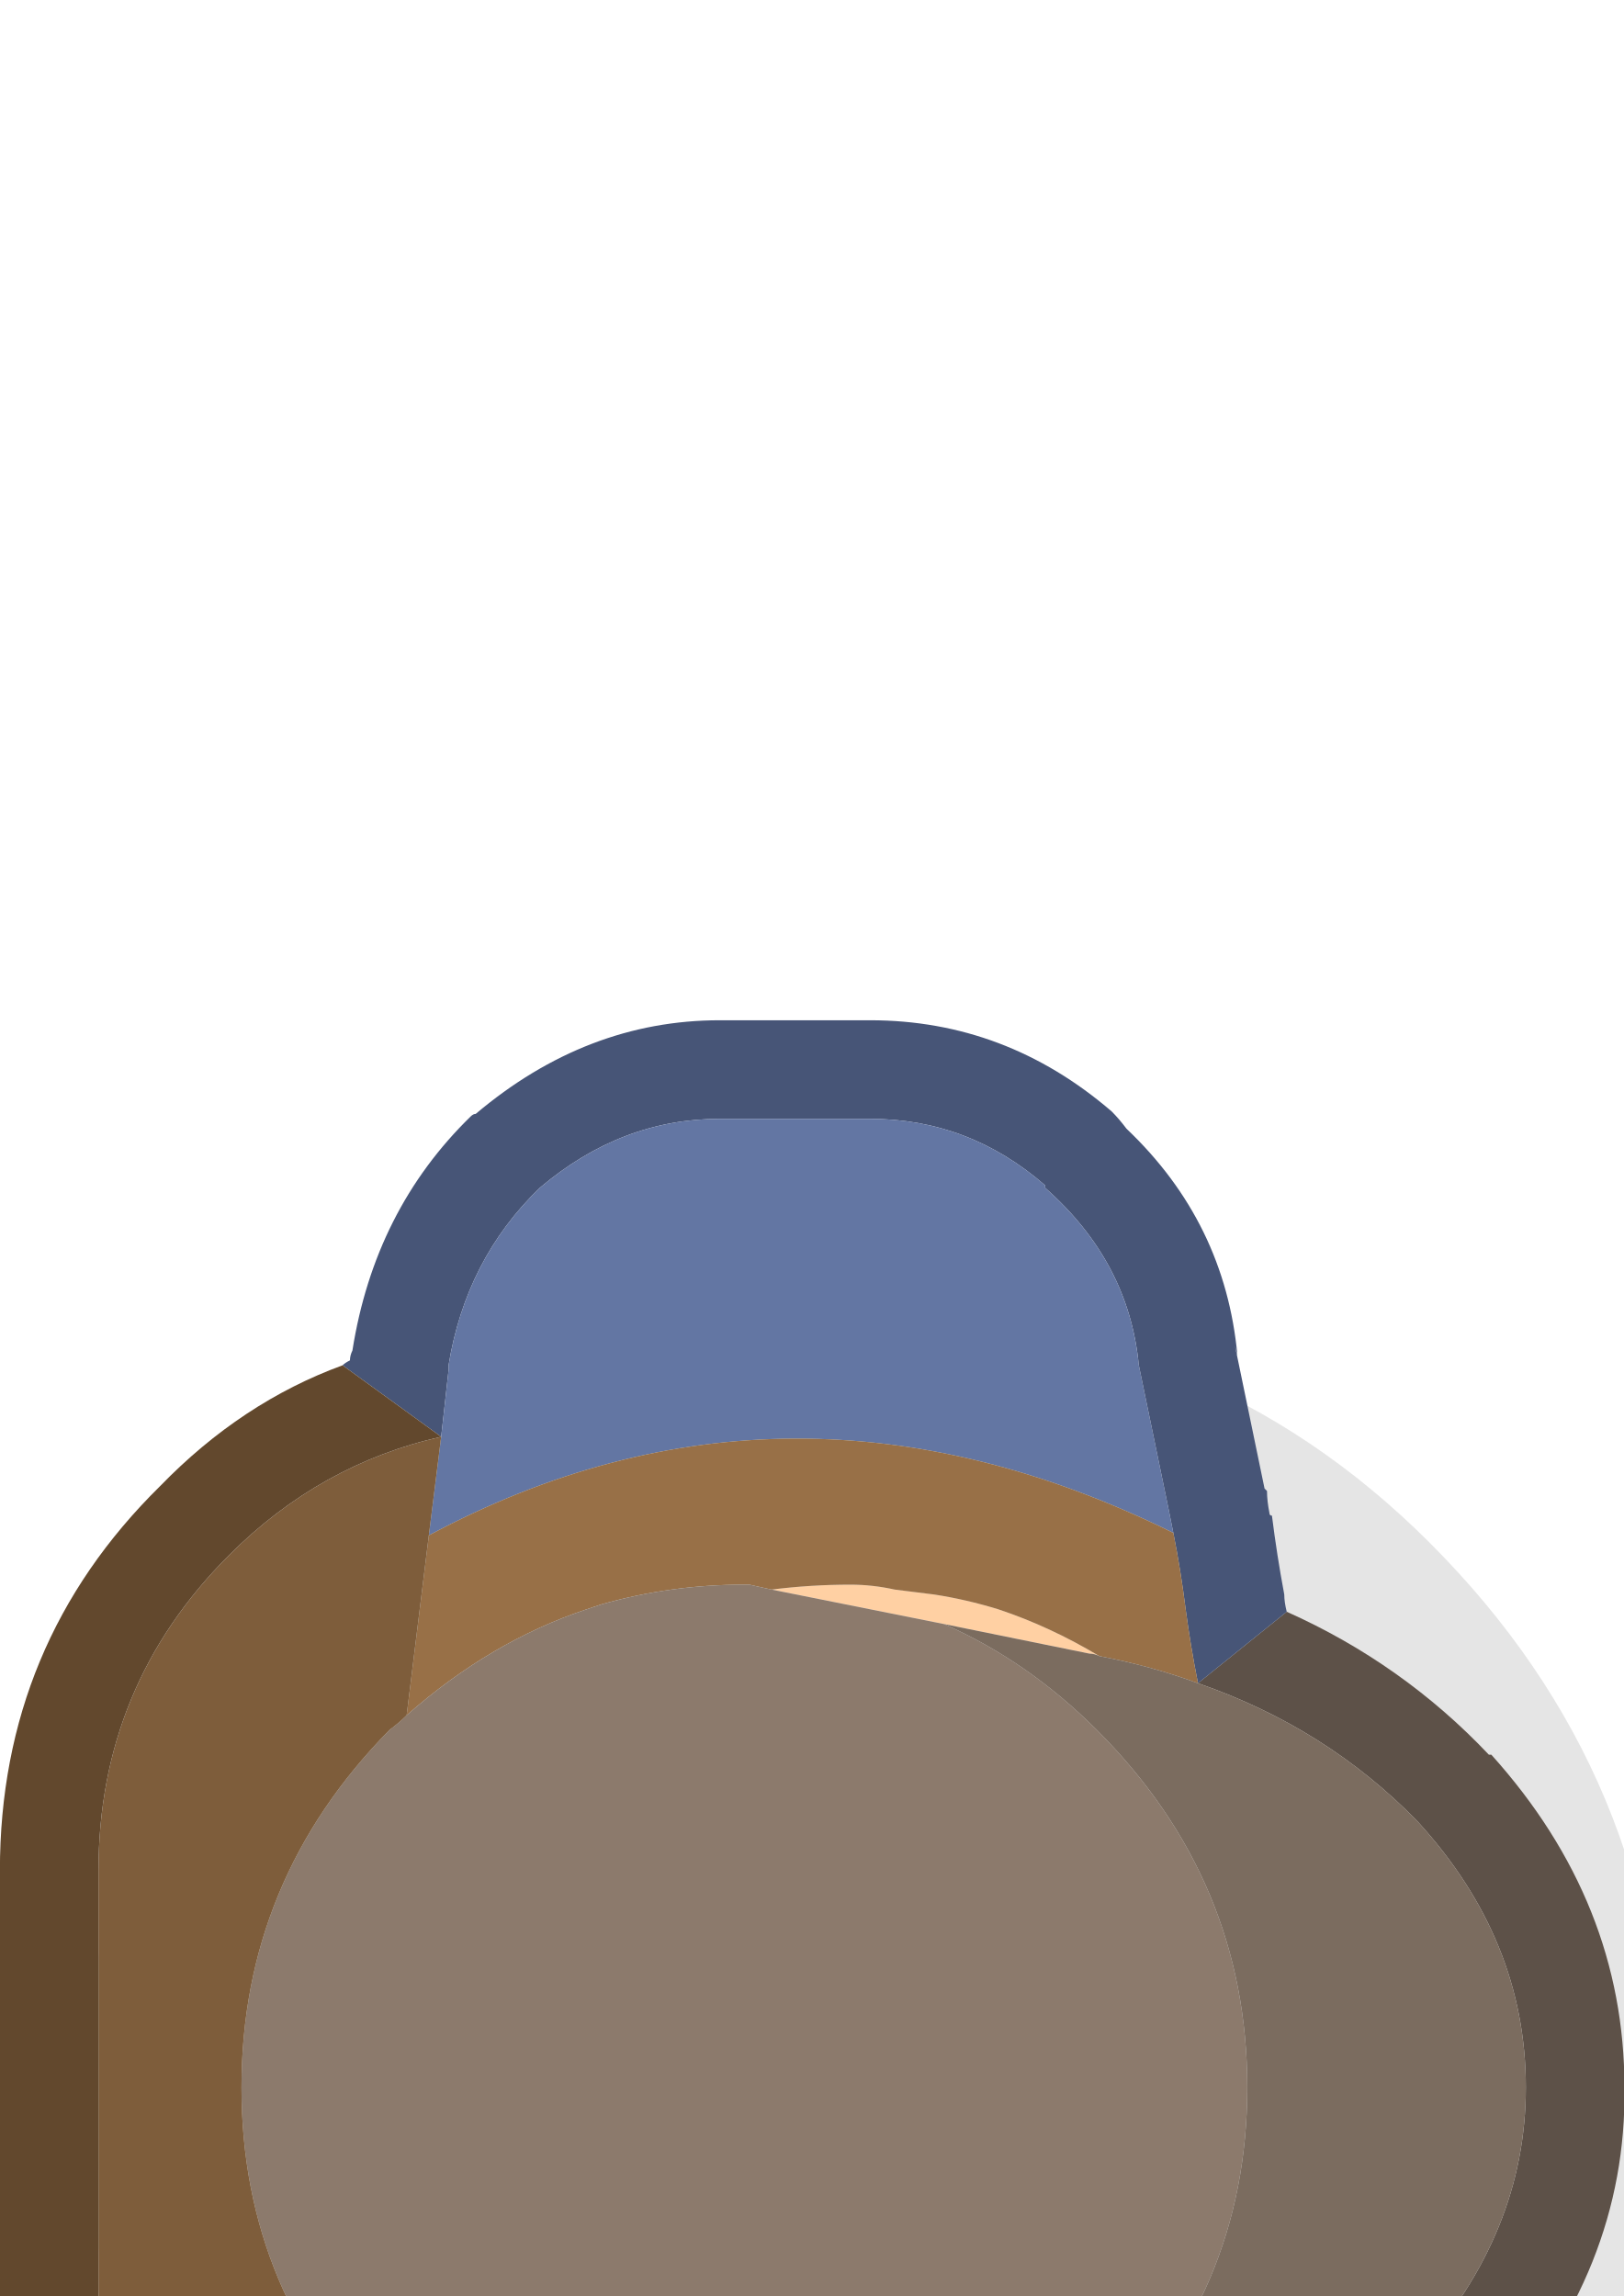
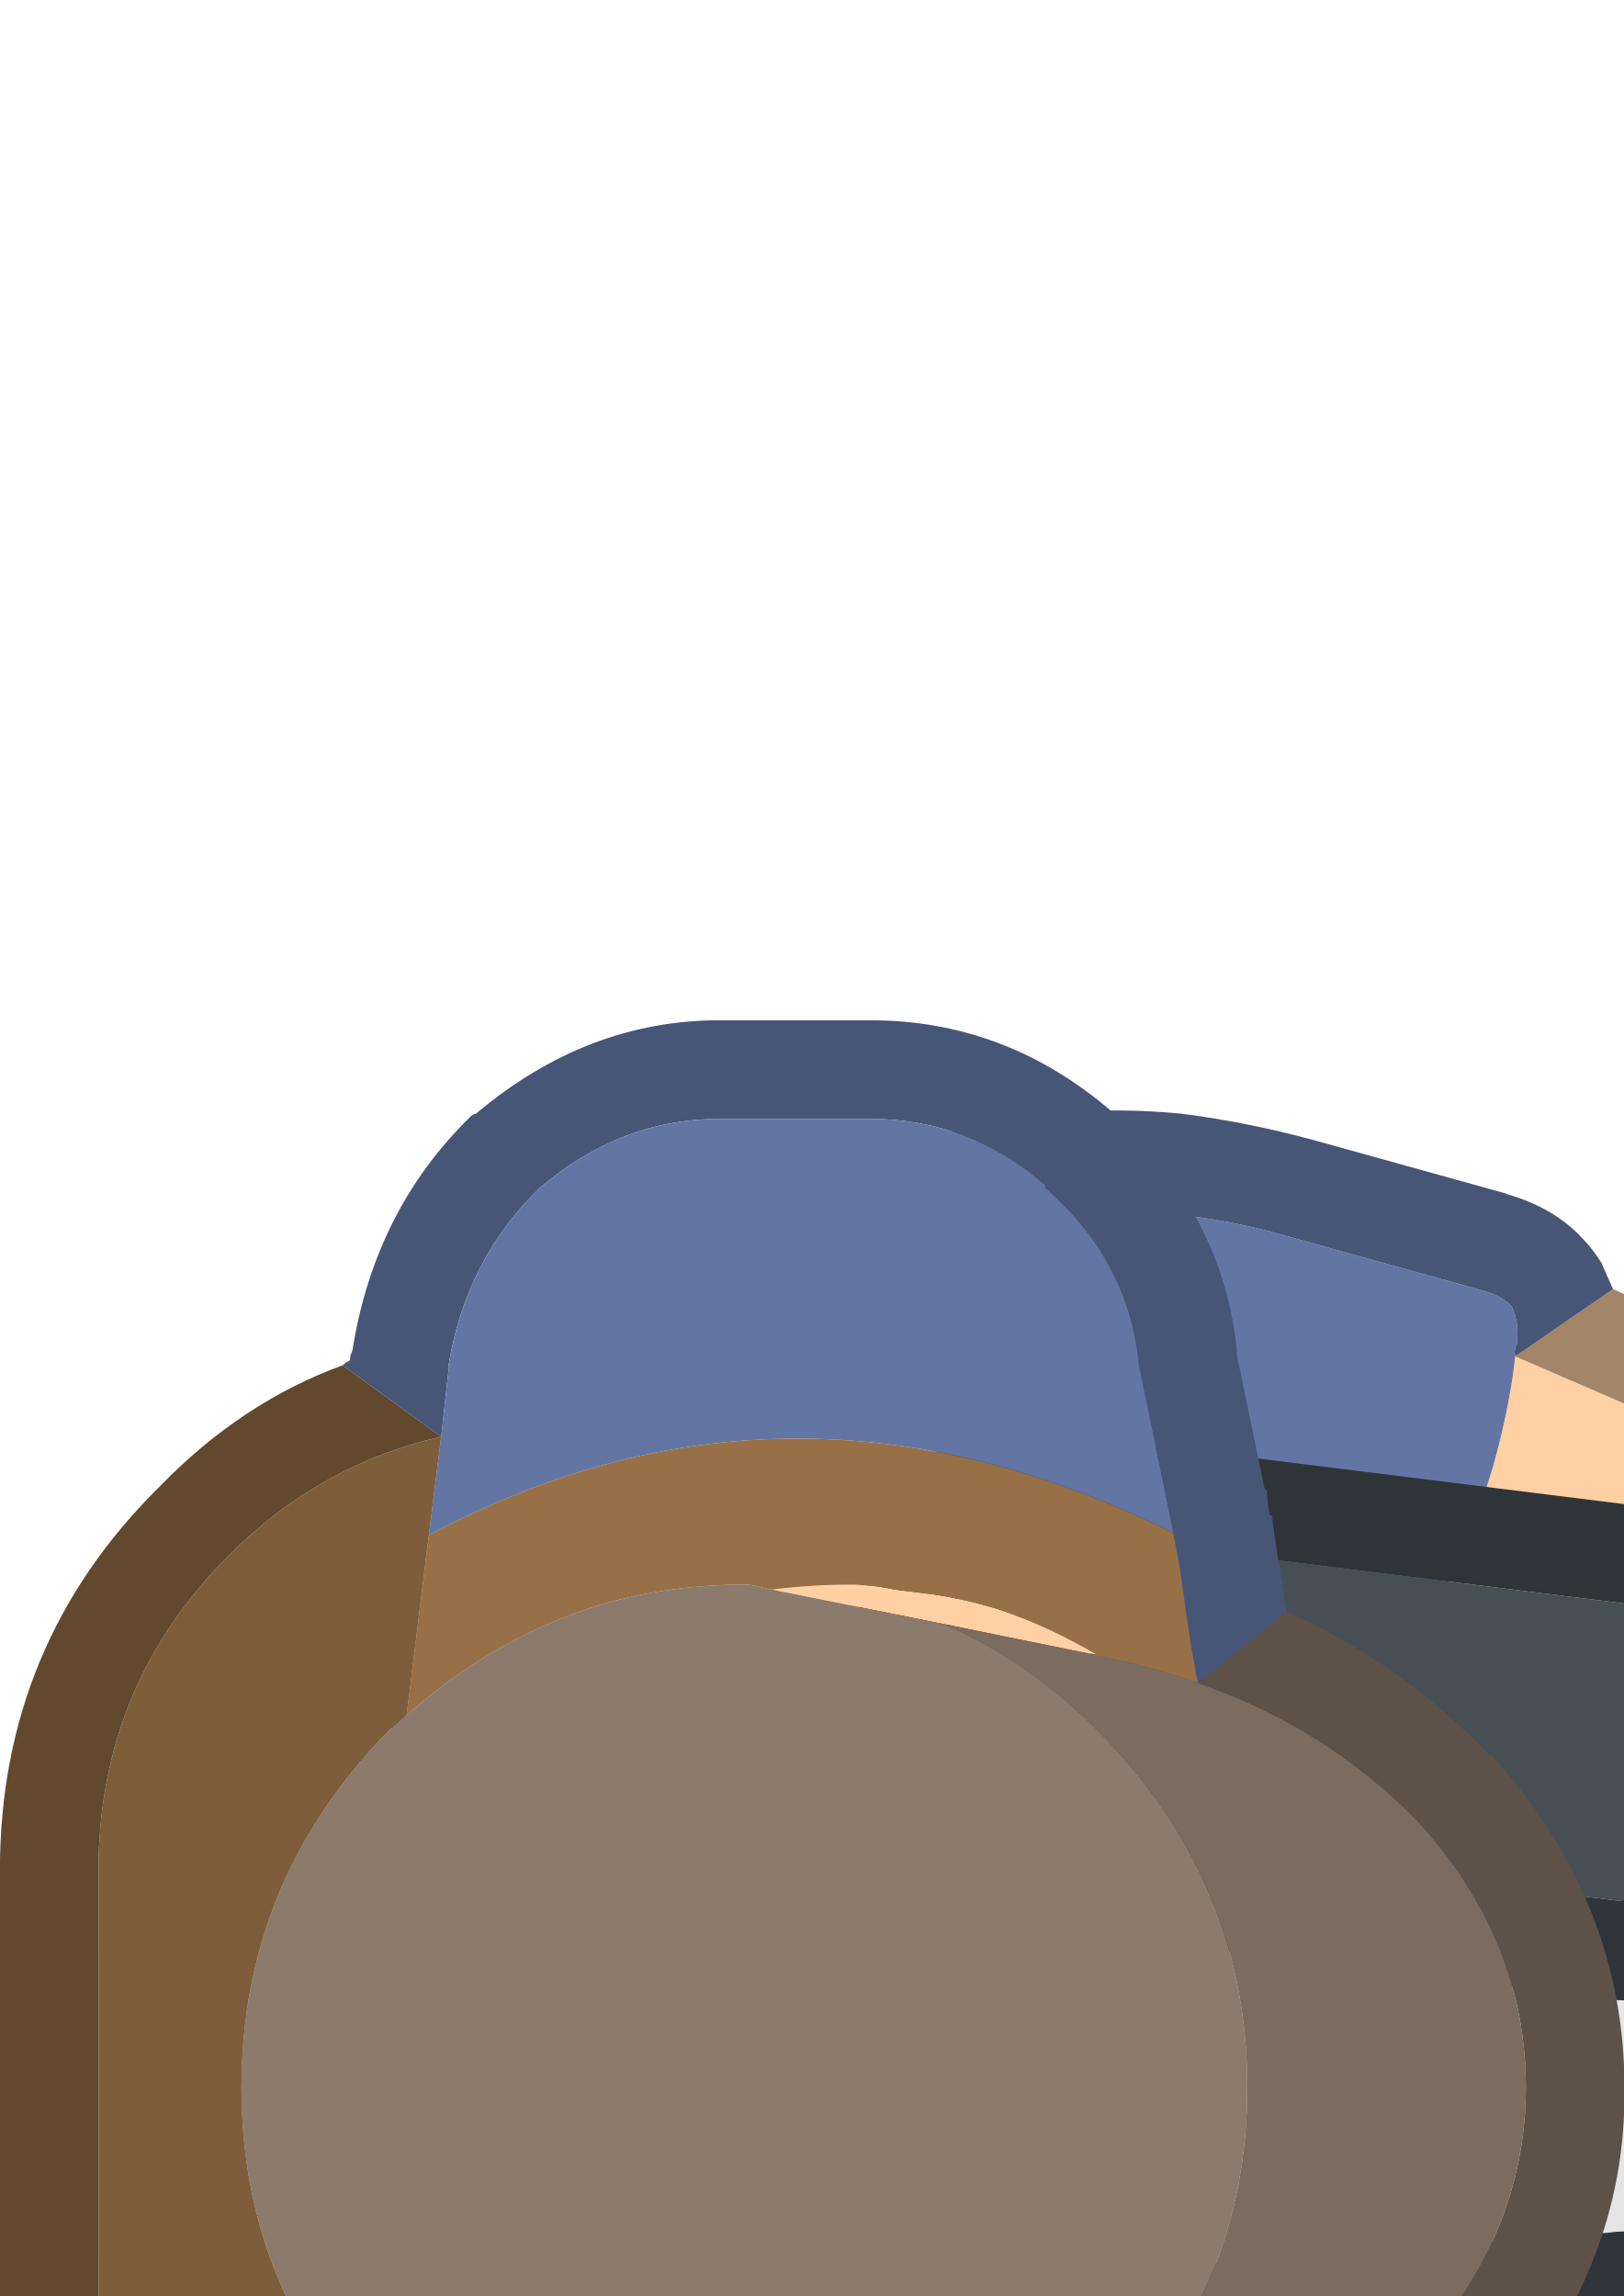
<svg xmlns="http://www.w3.org/2000/svg" width="210mm" height="297mm" viewBox="0 0 210 297" version="1.1" id="svg5992">
  <defs id="defs5989" />
  <g id="layer1">
    <g id="g5972" transform="matrix(24.10062,0,0,24.09865,47372.987,4188.382)">
-       <g id="use5280" transform="matrix(0.2645833,0,0,0.2645833,-2784.85,-362)">
-         <path fill="#000000" fill-opacity="0.102" stroke="none" d="m 3102.65,742.6 q -4.65,4.75 -4.65,11.35 0,6.65 4.65,11.3 4.7,4.75 11.3,4.75 6.7,0 11.3,-4.75 4.75,-4.65 4.75,-11.3 0,-6.6 -4.75,-11.35 -4.6,-4.6 -11.3,-4.6 -6.6,0 -11.3,4.6 z" id="path6139" />
-       </g>
-       <g id="use5284" transform="matrix(0.2645833,0,0,0.2645833,-2784.85,-362)">
-         <path fill="#ffd0a3" stroke="none" d="m 3127,762.75 -3.25,0.9 q 1.75,3.1 1.85,6.65 0,0.15 0,0.4 l 3.25,-0.95 q 0.45,-0.1 0.75,-0.25 0.35,-0.2 0.55,-0.45 0.65,-0.7 0.35,-1.9 l -0.85,-2.9 q 0,-0.1 -0.05,-0.2 -0.55,-1.85 -2.6,-1.3 z" id="path6129" />
-         <path fill="#a38568" stroke="none" d="m 3126.45,760.85 h 0.05 l -2.05,0.55 -0.7,2.25 3.25,-0.9 q 2.05,-0.55 2.6,1.3 0.05,0.1 0.05,0.2 l 0.85,2.9 q 0.3,1.2 -0.35,1.9 -0.2,0.25 -0.55,0.45 -0.3,0.15 -0.75,0.25 l -3.25,0.95 1.8,1.6 2,-0.6 q 0.1,-0.05 0.2,-0.05 1.35,-0.4 2.05,-1.25 1.4,-1.35 0.8,-3.7 0,-0.05 0,-0.1 l -0.85,-2.8 q -0.5,-2.05 -1.85,-2.7 -0.1,-0.05 -0.15,-0.1 -1.2,-0.7 -3.15,-0.15 z" id="path6131" />
-         <path fill="#6376a3" stroke="none" d="m 3118.25,769.95 q -1.1,1.1 -2.6,1.1 h -2.25 q -0.4,0 -0.75,-0.05 2.5,1.65 5.6,1.7 1.2,0.05 2.45,-0.15 l 4.05,-0.6 q 0.4,-0.05 0.65,-0.25 0.2,-0.3 0.2,-0.75 -0.05,-0.1 0,-0.25 0,-0.25 0,-0.4 -0.1,-3.55 -1.85,-6.65 h -0.05 q -0.1,-0.15 -0.1,-0.3 -0.2,-0.3 -0.6,-0.45 -0.3,-0.15 -0.65,0.05 l -2,0.55 q -0.1,0.8 -0.25,1.6 l -0.45,2.2 q -0.15,1.55 -1.4,2.65 z" id="path6133" />
-         <path fill="#475577" stroke="none" d="m 3118.4,763.25 q -0.1,0.4 -0.15,0.8 -0.05,0.35 -0.1,0.7 v -0.05 l -0.45,2.2 q -0.05,0.1 -0.05,0.2 -0.1,0.8 -0.7,1.35 -0.05,0.05 -0.1,0.1 -0.5,0.5 -1.2,0.5 h -2.25 q -0.25,0 -0.45,0 -0.35,-0.1 -0.7,0 -0.3,0.05 -0.6,0.25 -0.65,0.35 -0.85,1 -0.25,0.65 -0.05,1.35 0.2,0.65 0.8,1.05 0.35,0.2 0.7,0.4 2.7,1.55 6,1.65 1.35,0 2.75,-0.2 l 4.05,-0.6 H 3125 q 1,-0.15 1.65,-0.7 0.25,-0.2 0.45,-0.45 0.15,-0.25 0.3,-0.5 l -1.8,-1.6 q -0.05,0.15 0,0.25 0,0.45 -0.2,0.75 -0.25,0.2 -0.65,0.25 l -4.05,0.6 q -1.25,0.2 -2.45,0.15 -3.1,-0.05 -5.6,-1.7 0.35,0.05 0.75,0.05 h 2.25 q 1.5,0 2.6,-1.1 1.25,-1.1 1.4,-2.65 l 0.45,-2.2 q 0.15,-0.8 0.25,-1.6 l 2,-0.55 q 0.35,-0.2 0.65,-0.05 0.4,0.15 0.6,0.45 0,0.15 0.1,0.3 h 0.05 l 0.7,-2.25 q -0.25,-0.15 -0.55,-0.3 -1.05,-0.6 -2.25,0 l -1.8,0.5 q -0.6,0.15 -1,0.6 -0.4,0.45 -0.45,1.05 z" id="path6135" />
-       </g>
-       <g id="use5288" transform="matrix(0.2645833,0,0,0.2645833,-2784.85,-362)">
-         <path fill="#2e3438" stroke="none" d="m 3116,758 q -1.2,-0.1 -2.1,1 -0.9,0.75 -0.9,2.25 v 3.5 q 0,1.5 0.9,2.3 0.9,1.05 2.1,0.95 h 12.95 q 1.2,0.1 2.25,-1.05 l -0.05,0.1 q 0.45,-0.45 0.65,-1.05 h 4.45 q 0.15,0.25 0.35,0.45 0.55,0.55 1.4,0.55 h 6 q 0.85,0 1.45,-0.55 0.55,-0.6 0.55,-1.45 v -4 q 0,-0.85 -0.55,-1.4 -0.6,-0.6 -1.45,-0.6 h -6 q -0.85,0 -1.4,0.6 -0.2,0.15 -0.35,0.4 h -4.45 q -0.2,-0.6 -0.65,-1 l 0.05,0.1 q -1.05,-1.2 -2.25,-1.1 H 3116 m -0.7,2.4 q 0.3,-0.4 0.7,-0.4 h 12.95 q 0.4,0 0.75,0.4 0.3,0.3 0.3,0.85 V 762 h 8 v -1 h 6 v 4 h -6 v -1 h -8 v 0.75 q 0,0.55 -0.3,0.85 -0.35,0.4 -0.75,0.4 H 3116 q -0.4,0 -0.7,-0.4 -0.3,-0.3 -0.3,-0.85 v -3.5 q 0,-0.55 0.3,-0.85 z" id="path6121" />
-         <path fill="#55636b" stroke="none" d="m 3130,762 v 2 h 8 v -2 h -8 m -8.5,-1 h -0.65 v 4 h 0.65 v -4 m -5.5,0 v 4 h 2.5 v -4 z" id="path6123" />
-         <path fill="#464f54" stroke="none" d="m 3144,765 v -4 h -6 v 1 2 1 h 6 m -28,-5 q -0.4,0 -0.7,0.4 -0.3,0.3 -0.3,0.85 v 3.5 q 0,0.55 0.3,0.85 0.3,0.4 0.7,0.4 h 12.95 q 0.4,0 0.75,-0.4 0.3,-0.3 0.3,-0.85 v -0.75 -2 -0.75 q 0,-0.55 -0.3,-0.85 -0.35,-0.4 -0.75,-0.4 H 3116 m 0,5 v -4 h 2.5 v 4 h -2.5 m 4.85,-4 h 0.65 v 4 h -0.65 z" id="path6125" />
-       </g>
-       <g id="use5292" transform="matrix(0.2645833,0,0,0.2645833,-2784.85,-362)">
-         <path fill="#5d5148" stroke="none" d="m 3126.5,746.9 h -0.05 q -1.75,-1.85 -4.1,-2.9 l -1.8,1.45 q 2.6,0.9 4.45,2.8 2.2,2.4 2.2,5.4 0,2.95 -2.2,5.4 -1.85,1.95 -4.5,2.9 l 1.8,1.4 q 2.4,-1.1 4.15,-2.9 0,-0.05 0.05,-0.05 2.75,-3.05 2.7,-6.75 0,-3.75 -2.7,-6.75 z" id="path6101" />
-         <path fill="#475577" stroke="none" d="m 3113.9,773 h -3.05 q -2,0 -3.65,-1.45 -1.5,-1.45 -1.85,-3.6 l -0.15,-1.35 -1.85,1.5 v 0.1 l 0.05,0.1 q 0.45,2.8 2.4,4.7 0.05,0 0.1,0.05 2.2,1.95 4.95,1.95 h 3.05 q 2.75,0 4.9,-1.95 0,-0.05 0.05,-0.05 2.2,-1.95 2.5,-4.75 l 0.55,-2.75 h 0.05 q 0,-0.2 0.05,-0.35 v 0.05 q 0.15,-0.9 0.3,-1.85 l -1.8,-1.4 q -0.2,1.45 -0.5,2.9 0,0.1 -0.05,0.25 l -0.6,2.9 v -0.1 q -0.2,2.15 -1.9,3.65 -1.55,1.45 -3.55,1.45 m 5.2,-38.8 q -0.15,-0.2 -0.3,-0.35 -2.15,-1.85 -4.9,-1.85 h -3.05 q -2.7,0 -4.95,1.9 -0.05,0 -0.1,0.05 -1.95,1.9 -2.4,4.75 -0.05,0.1 -0.05,0.2 -0.1,0.05 -0.15,0.1 l 2,1.45 0.15,-1.35 V 739 q 0.35,-2.15 1.85,-3.6 1.65,-1.4 3.65,-1.4 h 3.05 q 2,0 3.55,1.35 v 0.05 q 1.7,1.5 1.9,3.6 l 0.6,2.9 q 0.05,0.25 0.1,0.5 0.15,0.75 0.25,1.55 0.1,0.75 0.25,1.5 l 1.8,-1.45 q -0.05,-0.2 -0.05,-0.35 -0.15,-0.8 -0.25,-1.6 -0.05,0 -0.05,-0.05 -0.05,-0.25 -0.05,-0.45 l -0.05,-0.05 -0.6,-2.9 0.05,0.2 q -0.25,-2.7 -2.25,-4.6 z" id="path6103" />
-         <path fill="#ffd0a3" stroke="none" d="m 3111.35,763.85 q -0.3,0 -0.6,0 1.3,0.25 2.75,0.25 0.15,0 0.3,0 0.3,-0.05 0.6,-0.1 1.85,-0.15 3.45,-0.95 0.55,-0.25 1.05,-0.6 -0.3,0.05 -0.55,0.1 l -3.4,0.65 -3.35,0.65 q -0.15,0 -0.25,0 m 3.85,-20.2 q -0.4,-0.05 -0.8,-0.1 -0.45,-0.1 -0.9,-0.1 -0.8,0 -1.6,0.1 l 3.5,0.7 2.95,0.6 q 0.1,0 0.2,0.05 -1,-0.6 -2.05,-0.95 -0.65,-0.2 -1.3,-0.3 z" id="path6105" />
-         <path fill="#6376a3" stroke="none" d="m 3105,764.8 0.2,1.8 0.15,1.35 q 0.35,2.15 1.85,3.6 1.65,1.45 3.65,1.45 h 3.05 q 2,0 3.55,-1.45 1.7,-1.5 1.9,-3.65 v 0.1 l 0.6,-2.9 q 0.05,-0.15 0.05,-0.25 -7.75,3.8 -15,-0.05 m 14.95,-22.9 -0.6,-2.9 q -0.2,-2.1 -1.9,-3.6 v -0.05 Q 3115.9,734 3113.9,734 h -3.05 q -2,0 -3.65,1.4 -1.5,1.45 -1.85,3.6 v 0.1 l -0.15,1.35 -0.25,2 q 7.3,-3.9 15.1,-0.05 -0.05,-0.25 -0.1,-0.5 z" id="path6107" />
-         <path fill="#987047" stroke="none" d="m 3104.55,761.2 0.45,3.6 q 7.25,3.85 15,0.05 0.3,-1.45 0.5,-2.9 -0.8,0.3 -1.6,0.5 -0.5,0.35 -1.05,0.6 -1.6,0.8 -3.45,0.95 -0.3,0.05 -0.6,0.1 -0.15,0 -0.3,0 -1.45,0 -2.75,-0.25 -1.2,-0.1 -2.3,-0.4 -2.1,-0.65 -3.9,-2.25 m 9.85,-17.65 q 0.4,0.05 0.8,0.1 0.65,0.1 1.3,0.3 1.05,0.35 2.05,0.95 1.05,0.2 2,0.55 -0.15,-0.75 -0.25,-1.5 -0.1,-0.8 -0.25,-1.55 -7.8,-3.85 -15.1,0.05 l -0.45,3.65 q 1.7,-1.5 3.65,-2.15 0.15,-0.05 0.3,-0.1 1.4,-0.4 2.9,-0.4 0.05,0 0.1,0 l 0.45,0.1 q 0.8,-0.1 1.6,-0.1 0.45,0 0.9,0.1 z" id="path6109" />
-         <path fill="#8c7a6c" stroke="none" d="m 3111.35,743.45 q -1.5,0 -2.9,0.4 -0.15,0.05 -0.3,0.1 -1.95,0.65 -3.65,2.15 -0.15,0.15 -0.35,0.3 -3,3.05 -3,7.25 0,4.2 3,7.15 0.2,0.2 0.4,0.4 1.8,1.6 3.9,2.25 1.1,0.3 2.3,0.4 0.3,0 0.6,0 0.1,0 0.25,0 l 3.35,-0.65 q 1.95,-0.75 3.55,-2.4 3.05,-2.95 3.05,-7.15 0,-4.2 -3.05,-7.25 -1.4,-1.4 -3.1,-2.15 l -3.5,-0.7 -0.45,-0.1 q -0.05,0 -0.1,0 z" id="path6111" />
-         <path fill="#7b6c5f" stroke="none" d="m 3118.35,744.85 -2.95,-0.6 q 1.7,0.75 3.1,2.15 3.05,3.05 3.05,7.25 0,4.2 -3.05,7.15 -1.6,1.65 -3.55,2.4 l 3.4,-0.65 q 0.25,-0.05 0.55,-0.1 0.8,-0.2 1.6,-0.5 2.65,-0.95 4.5,-2.9 2.2,-2.45 2.2,-5.4 0,-3 -2.2,-5.4 -1.85,-1.9 -4.45,-2.8 -0.95,-0.35 -2,-0.55 -0.1,-0.05 -0.2,-0.05 z" id="path6113" />
-         <path fill="#7e5d3b" stroke="none" d="m 3104.95,742.45 0.25,-2 q -2.45,0.55 -4.3,2.4 -2.65,2.65 -2.65,6.4 v 8.5 q 0,3.75 2.65,6.4 1.85,1.85 4.3,2.45 l -0.2,-1.8 -0.45,-3.6 q -0.2,-0.2 -0.4,-0.4 -3,-2.95 -3,-7.15 0,-4.2 3,-7.25 0.2,-0.15 0.35,-0.3 z" id="path6115" />
-         <path fill="#62482d" stroke="none" d="m 3103.2,739 q -2.05,0.75 -3.7,2.45 -3.25,3.2 -3.25,7.8 v 8.5 q 0,4.6 3.25,7.85 1.7,1.7 3.85,2.5 l 1.85,-1.5 q -2.45,-0.6 -4.3,-2.45 -2.65,-2.65 -2.65,-6.4 v -8.5 q 0,-3.75 2.65,-6.4 1.85,-1.85 4.3,-2.4 z" id="path6117" />
+       <g id="g1042">
+         <g id="g1076">
+           <g id="use5280" transform="matrix(0.2645833,0,0,0.2645833,-2784.85,-362)">
+             <path fill="#000000" fill-opacity="0.102" stroke="none" d="m 3102.65,742.6 q -4.65,4.75 -4.65,11.35 0,6.65 4.65,11.3 4.7,4.75 11.3,4.75 6.7,0 11.3,-4.75 4.75,-4.65 4.75,-11.3 0,-6.6 -4.75,-11.35 -4.6,-4.6 -11.3,-4.6 -6.6,0 -11.3,4.6 z" id="path6139" />
+           </g>
+           <g id="g951" transform="matrix(0.9969737,-0.0777463,0.07773363,0.9969737,6.60287,-153.0072)">
+             <g id="use5284" transform="matrix(0.2645833,0,0,0.2645833,-2784.85,-362)">
+               <path fill="#ffd0a3" stroke="none" d="m 3127,762.75 -3.25,0.9 q 1.75,3.1 1.85,6.65 0,0.15 0,0.4 l 3.25,-0.95 q 0.45,-0.1 0.75,-0.25 0.35,-0.2 0.55,-0.45 0.65,-0.7 0.35,-1.9 l -0.85,-2.9 q 0,-0.1 -0.05,-0.2 -0.55,-1.85 -2.6,-1.3 z" id="path6129" />
+               <path fill="#a38568" stroke="none" d="m 3126.45,760.85 h 0.05 l -2.05,0.55 -0.7,2.25 3.25,-0.9 q 2.05,-0.55 2.6,1.3 0.05,0.1 0.05,0.2 l 0.85,2.9 q 0.3,1.2 -0.35,1.9 -0.2,0.25 -0.55,0.45 -0.3,0.15 -0.75,0.25 l -3.25,0.95 1.8,1.6 2,-0.6 q 0.1,-0.05 0.2,-0.05 1.35,-0.4 2.05,-1.25 1.4,-1.35 0.8,-3.7 0,-0.05 0,-0.1 l -0.85,-2.8 q -0.5,-2.05 -1.85,-2.7 -0.1,-0.05 -0.15,-0.1 -1.2,-0.7 -3.15,-0.15 z" id="path6131" />
+               <path fill="#6376a3" stroke="none" d="m 3118.25,769.95 q -1.1,1.1 -2.6,1.1 h -2.25 q -0.4,0 -0.75,-0.05 2.5,1.65 5.6,1.7 1.2,0.05 2.45,-0.15 l 4.05,-0.6 q 0.4,-0.05 0.65,-0.25 0.2,-0.3 0.2,-0.75 -0.05,-0.1 0,-0.25 0,-0.25 0,-0.4 -0.1,-3.55 -1.85,-6.65 h -0.05 q -0.1,-0.15 -0.1,-0.3 -0.2,-0.3 -0.6,-0.45 -0.3,-0.15 -0.65,0.05 l -2,0.55 q -0.1,0.8 -0.25,1.6 l -0.45,2.2 q -0.15,1.55 -1.4,2.65 z" id="path6133" />
+               <path fill="#475577" stroke="none" d="m 3118.4,763.25 q -0.1,0.4 -0.15,0.8 -0.05,0.35 -0.1,0.7 v -0.05 l -0.45,2.2 q -0.05,0.1 -0.05,0.2 -0.1,0.8 -0.7,1.35 -0.05,0.05 -0.1,0.1 -0.5,0.5 -1.2,0.5 h -2.25 q -0.25,0 -0.45,0 -0.35,-0.1 -0.7,0 -0.3,0.05 -0.6,0.25 -0.65,0.35 -0.85,1 -0.25,0.65 -0.05,1.35 0.2,0.65 0.8,1.05 0.35,0.2 0.7,0.4 2.7,1.55 6,1.65 1.35,0 2.75,-0.2 l 4.05,-0.6 H 3125 q 1,-0.15 1.65,-0.7 0.25,-0.2 0.45,-0.45 0.15,-0.25 0.3,-0.5 l -1.8,-1.6 q -0.05,0.15 0,0.25 0,0.45 -0.2,0.75 -0.25,0.2 -0.65,0.25 l -4.05,0.6 q -1.25,0.2 -2.45,0.15 -3.1,-0.05 -5.6,-1.7 0.35,0.05 0.75,0.05 h 2.25 q 1.5,0 2.6,-1.1 1.25,-1.1 1.4,-2.65 l 0.45,-2.2 q 0.15,-0.8 0.25,-1.6 l 2,-0.55 q 0.35,-0.2 0.65,-0.05 0.4,0.15 0.6,0.45 0,0.15 0.1,0.3 h 0.05 l 0.7,-2.25 q -0.25,-0.15 -0.55,-0.3 -1.05,-0.6 -2.25,0 l -1.8,0.5 q -0.6,0.15 -1,0.6 -0.4,0.45 -0.45,1.05 z" id="path6135" />
+             </g>
+             <g id="use5288" transform="matrix(0.2645833,0,0,0.2645833,-2784.85,-362)">
+               <path fill="#2e3438" stroke="none" d="m 3116,758 q -1.2,-0.1 -2.1,1 -0.9,0.75 -0.9,2.25 v 3.5 q 0,1.5 0.9,2.3 0.9,1.05 2.1,0.95 h 12.95 q 1.2,0.1 2.25,-1.05 l -0.05,0.1 q 0.45,-0.45 0.65,-1.05 h 4.45 q 0.15,0.25 0.35,0.45 0.55,0.55 1.4,0.55 h 6 q 0.85,0 1.45,-0.55 0.55,-0.6 0.55,-1.45 v -4 q 0,-0.85 -0.55,-1.4 -0.6,-0.6 -1.45,-0.6 h -6 q -0.85,0 -1.4,0.6 -0.2,0.15 -0.35,0.4 h -4.45 q -0.2,-0.6 -0.65,-1 l 0.05,0.1 q -1.05,-1.2 -2.25,-1.1 H 3116 m -0.7,2.4 q 0.3,-0.4 0.7,-0.4 h 12.95 q 0.4,0 0.75,0.4 0.3,0.3 0.3,0.85 V 762 h 8 v -1 h 6 v 4 h -6 v -1 h -8 v 0.75 q 0,0.55 -0.3,0.85 -0.35,0.4 -0.75,0.4 H 3116 q -0.4,0 -0.7,-0.4 -0.3,-0.3 -0.3,-0.85 v -3.5 q 0,-0.55 0.3,-0.85 z" id="path6121" />
+               <path fill="#55636b" stroke="none" d="m 3130,762 v 2 h 8 v -2 h -8 m -8.5,-1 h -0.65 v 4 h 0.65 v -4 m -5.5,0 v 4 h 2.5 v -4 z" id="path6123" />
+               <path fill="#464f54" stroke="none" d="m 3144,765 v -4 h -6 v 1 2 1 h 6 m -28,-5 q -0.4,0 -0.7,0.4 -0.3,0.3 -0.3,0.85 v 3.5 q 0,0.55 0.3,0.85 0.3,0.4 0.7,0.4 h 12.95 q 0.4,0 0.75,-0.4 0.3,-0.3 0.3,-0.85 v -0.75 -2 -0.75 q 0,-0.55 -0.3,-0.85 -0.35,-0.4 -0.75,-0.4 H 3116 m 0,5 v -4 h 2.5 v 4 h -2.5 m 4.85,-4 h 0.65 v 4 h -0.65 z" id="path6125" />
+             </g>
+           </g>
+           <g id="g971" transform="matrix(0.9923407,0.1235413,0.1235211,-0.9923407,4.897407,-81.51774)">
+             <g id="g961" transform="matrix(0.2645833,0,0,0.2645833,-2784.85,-362)">
+               <path fill="#ffd0a3" stroke="none" d="m 3127,762.75 -3.25,0.9 q 1.75,3.1 1.85,6.65 0,0.15 0,0.4 l 3.25,-0.95 q 0.45,-0.1 0.75,-0.25 0.35,-0.2 0.55,-0.45 0.65,-0.7 0.35,-1.9 l -0.85,-2.9 q 0,-0.1 -0.05,-0.2 -0.55,-1.85 -2.6,-1.3 z" id="path953" />
+               <path fill="#a38568" stroke="none" d="m 3126.45,760.85 h 0.05 l -2.05,0.55 -0.7,2.25 3.25,-0.9 q 2.05,-0.55 2.6,1.3 0.05,0.1 0.05,0.2 l 0.85,2.9 q 0.3,1.2 -0.35,1.9 -0.2,0.25 -0.55,0.45 -0.3,0.15 -0.75,0.25 l -3.25,0.95 1.8,1.6 2,-0.6 q 0.1,-0.05 0.2,-0.05 1.35,-0.4 2.05,-1.25 1.4,-1.35 0.8,-3.7 0,-0.05 0,-0.1 l -0.85,-2.8 q -0.5,-2.05 -1.85,-2.7 -0.1,-0.05 -0.15,-0.1 -1.2,-0.7 -3.15,-0.15 z" id="path955" />
+               <path fill="#6376a3" stroke="none" d="m 3118.25,769.95 q -1.1,1.1 -2.6,1.1 h -2.25 q -0.4,0 -0.75,-0.05 2.5,1.65 5.6,1.7 1.2,0.05 2.45,-0.15 l 4.05,-0.6 q 0.4,-0.05 0.65,-0.25 0.2,-0.3 0.2,-0.75 -0.05,-0.1 0,-0.25 0,-0.25 0,-0.4 -0.1,-3.55 -1.85,-6.65 h -0.05 q -0.1,-0.15 -0.1,-0.3 -0.2,-0.3 -0.6,-0.45 -0.3,-0.15 -0.65,0.05 l -2,0.55 q -0.1,0.8 -0.25,1.6 l -0.45,2.2 q -0.15,1.55 -1.4,2.65 z" id="path957" />
+               <path fill="#475577" stroke="none" d="m 3118.4,763.25 q -0.1,0.4 -0.15,0.8 -0.05,0.35 -0.1,0.7 v -0.05 l -0.45,2.2 q -0.05,0.1 -0.05,0.2 -0.1,0.8 -0.7,1.35 -0.05,0.05 -0.1,0.1 -0.5,0.5 -1.2,0.5 h -2.25 q -0.25,0 -0.45,0 -0.35,-0.1 -0.7,0 -0.3,0.05 -0.6,0.25 -0.65,0.35 -0.85,1 -0.25,0.65 -0.05,1.35 0.2,0.65 0.8,1.05 0.35,0.2 0.7,0.4 2.7,1.55 6,1.65 1.35,0 2.75,-0.2 l 4.05,-0.6 H 3125 q 1,-0.15 1.65,-0.7 0.25,-0.2 0.45,-0.45 0.15,-0.25 0.3,-0.5 l -1.8,-1.6 q -0.05,0.15 0,0.25 0,0.45 -0.2,0.75 -0.25,0.2 -0.65,0.25 l -4.05,0.6 q -1.25,0.2 -2.45,0.15 -3.1,-0.05 -5.6,-1.7 0.35,0.05 0.75,0.05 h 2.25 q 1.5,0 2.6,-1.1 1.25,-1.1 1.4,-2.65 l 0.45,-2.2 q 0.15,-0.8 0.25,-1.6 l 2,-0.55 q 0.35,-0.2 0.65,-0.05 0.4,0.15 0.6,0.45 0,0.15 0.1,0.3 h 0.05 l 0.7,-2.25 q -0.25,-0.15 -0.55,-0.3 -1.05,-0.6 -2.25,0 l -1.8,0.5 q -0.6,0.15 -1,0.6 -0.4,0.45 -0.45,1.05 z" id="path959" />
+             </g>
+             <g id="g969" transform="matrix(0.2645833,0,0,0.2645833,-2784.85,-362)">
+               <path fill="#2e3438" stroke="none" d="m 3116,758 q -1.2,-0.1 -2.1,1 -0.9,0.75 -0.9,2.25 v 3.5 q 0,1.5 0.9,2.3 0.9,1.05 2.1,0.95 h 12.95 q 1.2,0.1 2.25,-1.05 l -0.05,0.1 q 0.45,-0.45 0.65,-1.05 h 4.45 q 0.15,0.25 0.35,0.45 0.55,0.55 1.4,0.55 h 6 q 0.85,0 1.45,-0.55 0.55,-0.6 0.55,-1.45 v -4 q 0,-0.85 -0.55,-1.4 -0.6,-0.6 -1.45,-0.6 h -6 q -0.85,0 -1.4,0.6 -0.2,0.15 -0.35,0.4 h -4.45 q -0.2,-0.6 -0.65,-1 l 0.05,0.1 q -1.05,-1.2 -2.25,-1.1 H 3116 m -0.7,2.4 q 0.3,-0.4 0.7,-0.4 h 12.95 q 0.4,0 0.75,0.4 0.3,0.3 0.3,0.85 V 762 h 8 v -1 h 6 v 4 h -6 v -1 h -8 v 0.75 q 0,0.55 -0.3,0.85 -0.35,0.4 -0.75,0.4 H 3116 q -0.4,0 -0.7,-0.4 -0.3,-0.3 -0.3,-0.85 v -3.5 q 0,-0.55 0.3,-0.85 z" id="path963" />
+               <path fill="#55636b" stroke="none" d="m 3130,762 v 2 h 8 v -2 h -8 m -8.5,-1 h -0.65 v 4 h 0.65 v -4 m -5.5,0 v 4 h 2.5 v -4 z" id="path965" />
+               <path fill="#464f54" stroke="none" d="m 3144,765 v -4 h -6 v 1 2 1 h 6 m -28,-5 q -0.4,0 -0.7,0.4 -0.3,0.3 -0.3,0.85 v 3.5 q 0,0.55 0.3,0.85 0.3,0.4 0.7,0.4 h 12.95 q 0.4,0 0.75,-0.4 0.3,-0.3 0.3,-0.85 v -0.75 -2 -0.75 q 0,-0.55 -0.3,-0.85 -0.35,-0.4 -0.75,-0.4 H 3116 m 0,5 v -4 h 2.5 v 4 h -2.5 m 4.85,-4 h 0.65 v 4 h -0.65 z" id="path967" />
+             </g>
+           </g>
+           <g id="use5292" transform="matrix(0.2645833,0,0,0.2645833,-2784.85,-362)">
+             <path fill="#5d5148" stroke="none" d="m 3126.5,746.9 h -0.05 q -1.75,-1.85 -4.1,-2.9 l -1.8,1.45 q 2.6,0.9 4.45,2.8 2.2,2.4 2.2,5.4 0,2.95 -2.2,5.4 -1.85,1.95 -4.5,2.9 l 1.8,1.4 q 2.4,-1.1 4.15,-2.9 0,-0.05 0.05,-0.05 2.75,-3.05 2.7,-6.75 0,-3.75 -2.7,-6.75 z" id="path6101" />
+             <path fill="#475577" stroke="none" d="m 3113.9,773 h -3.05 q -2,0 -3.65,-1.45 -1.5,-1.45 -1.85,-3.6 l -0.15,-1.35 -1.85,1.5 v 0.1 l 0.05,0.1 q 0.45,2.8 2.4,4.7 0.05,0 0.1,0.05 2.2,1.95 4.95,1.95 h 3.05 q 2.75,0 4.9,-1.95 0,-0.05 0.05,-0.05 2.2,-1.95 2.5,-4.75 l 0.55,-2.75 h 0.05 q 0,-0.2 0.05,-0.35 v 0.05 q 0.15,-0.9 0.3,-1.85 l -1.8,-1.4 q -0.2,1.45 -0.5,2.9 0,0.1 -0.05,0.25 l -0.6,2.9 v -0.1 q -0.2,2.15 -1.9,3.65 -1.55,1.45 -3.55,1.45 m 5.2,-38.8 q -0.15,-0.2 -0.3,-0.35 -2.15,-1.85 -4.9,-1.85 h -3.05 q -2.7,0 -4.95,1.9 -0.05,0 -0.1,0.05 -1.95,1.9 -2.4,4.75 -0.05,0.1 -0.05,0.2 -0.1,0.05 -0.15,0.1 l 2,1.45 0.15,-1.35 V 739 q 0.35,-2.15 1.85,-3.6 1.65,-1.4 3.65,-1.4 h 3.05 q 2,0 3.55,1.35 v 0.05 q 1.7,1.5 1.9,3.6 l 0.6,2.9 q 0.05,0.25 0.1,0.5 0.15,0.75 0.25,1.55 0.1,0.75 0.25,1.5 l 1.8,-1.45 q -0.05,-0.2 -0.05,-0.35 -0.15,-0.8 -0.25,-1.6 -0.05,0 -0.05,-0.05 -0.05,-0.25 -0.05,-0.45 l -0.05,-0.05 -0.6,-2.9 0.05,0.2 q -0.25,-2.7 -2.25,-4.6 z" id="path6103" />
+             <path fill="#ffd0a3" stroke="none" d="m 3111.35,763.85 q -0.3,0 -0.6,0 1.3,0.25 2.75,0.25 0.15,0 0.3,0 0.3,-0.05 0.6,-0.1 1.85,-0.15 3.45,-0.95 0.55,-0.25 1.05,-0.6 -0.3,0.05 -0.55,0.1 l -3.4,0.65 -3.35,0.65 q -0.15,0 -0.25,0 m 3.85,-20.2 q -0.4,-0.05 -0.8,-0.1 -0.45,-0.1 -0.9,-0.1 -0.8,0 -1.6,0.1 l 3.5,0.7 2.95,0.6 q 0.1,0 0.2,0.05 -1,-0.6 -2.05,-0.95 -0.65,-0.2 -1.3,-0.3 z" id="path6105" />
+             <path fill="#6376a3" stroke="none" d="m 3105,764.8 0.2,1.8 0.15,1.35 q 0.35,2.15 1.85,3.6 1.65,1.45 3.65,1.45 h 3.05 q 2,0 3.55,-1.45 1.7,-1.5 1.9,-3.65 v 0.1 l 0.6,-2.9 q 0.05,-0.15 0.05,-0.25 -7.75,3.8 -15,-0.05 m 14.95,-22.9 -0.6,-2.9 q -0.2,-2.1 -1.9,-3.6 v -0.05 Q 3115.9,734 3113.9,734 h -3.05 q -2,0 -3.65,1.4 -1.5,1.45 -1.85,3.6 v 0.1 l -0.15,1.35 -0.25,2 q 7.3,-3.9 15.1,-0.05 -0.05,-0.25 -0.1,-0.5 z" id="path6107" />
+             <path fill="#987047" stroke="none" d="m 3104.55,761.2 0.45,3.6 q 7.25,3.85 15,0.05 0.3,-1.45 0.5,-2.9 -0.8,0.3 -1.6,0.5 -0.5,0.35 -1.05,0.6 -1.6,0.8 -3.45,0.95 -0.3,0.05 -0.6,0.1 -0.15,0 -0.3,0 -1.45,0 -2.75,-0.25 -1.2,-0.1 -2.3,-0.4 -2.1,-0.65 -3.9,-2.25 m 9.85,-17.65 q 0.4,0.05 0.8,0.1 0.65,0.1 1.3,0.3 1.05,0.35 2.05,0.95 1.05,0.2 2,0.55 -0.15,-0.75 -0.25,-1.5 -0.1,-0.8 -0.25,-1.55 -7.8,-3.85 -15.1,0.05 l -0.45,3.65 q 1.7,-1.5 3.65,-2.15 0.15,-0.05 0.3,-0.1 1.4,-0.4 2.9,-0.4 0.05,0 0.1,0 l 0.45,0.1 q 0.8,-0.1 1.6,-0.1 0.45,0 0.9,0.1 z" id="path6109" />
+             <path fill="#8c7a6c" stroke="none" d="m 3111.35,743.45 q -1.5,0 -2.9,0.4 -0.15,0.05 -0.3,0.1 -1.95,0.65 -3.65,2.15 -0.15,0.15 -0.35,0.3 -3,3.05 -3,7.25 0,4.2 3,7.15 0.2,0.2 0.4,0.4 1.8,1.6 3.9,2.25 1.1,0.3 2.3,0.4 0.3,0 0.6,0 0.1,0 0.25,0 l 3.35,-0.65 q 1.95,-0.75 3.55,-2.4 3.05,-2.95 3.05,-7.15 0,-4.2 -3.05,-7.25 -1.4,-1.4 -3.1,-2.15 l -3.5,-0.7 -0.45,-0.1 q -0.05,0 -0.1,0 z" id="path6111" />
+             <path fill="#7b6c5f" stroke="none" d="m 3118.35,744.85 -2.95,-0.6 q 1.7,0.75 3.1,2.15 3.05,3.05 3.05,7.25 0,4.2 -3.05,7.15 -1.6,1.65 -3.55,2.4 l 3.4,-0.65 q 0.25,-0.05 0.55,-0.1 0.8,-0.2 1.6,-0.5 2.65,-0.95 4.5,-2.9 2.2,-2.45 2.2,-5.4 0,-3 -2.2,-5.4 -1.85,-1.9 -4.45,-2.8 -0.95,-0.35 -2,-0.55 -0.1,-0.05 -0.2,-0.05 z" id="path6113" />
+             <path fill="#7e5d3b" stroke="none" d="m 3104.95,742.45 0.25,-2 q -2.45,0.55 -4.3,2.4 -2.65,2.65 -2.65,6.4 v 8.5 q 0,3.75 2.65,6.4 1.85,1.85 4.3,2.45 l -0.2,-1.8 -0.45,-3.6 q -0.2,-0.2 -0.4,-0.4 -3,-2.95 -3,-7.15 0,-4.2 3,-7.25 0.2,-0.15 0.35,-0.3 z" id="path6115" />
+             <path fill="#62482d" stroke="none" d="m 3103.2,739 q -2.05,0.75 -3.7,2.45 -3.25,3.2 -3.25,7.8 v 8.5 q 0,4.6 3.25,7.85 1.7,1.7 3.85,2.5 l 1.85,-1.5 q -2.45,-0.6 -4.3,-2.45 -2.65,-2.65 -2.65,-6.4 v -8.5 q 0,-3.75 2.65,-6.4 1.85,-1.85 4.3,-2.4 z" id="path6117" />
+           </g>
+         </g>
      </g>
    </g>
  </g>
</svg>
